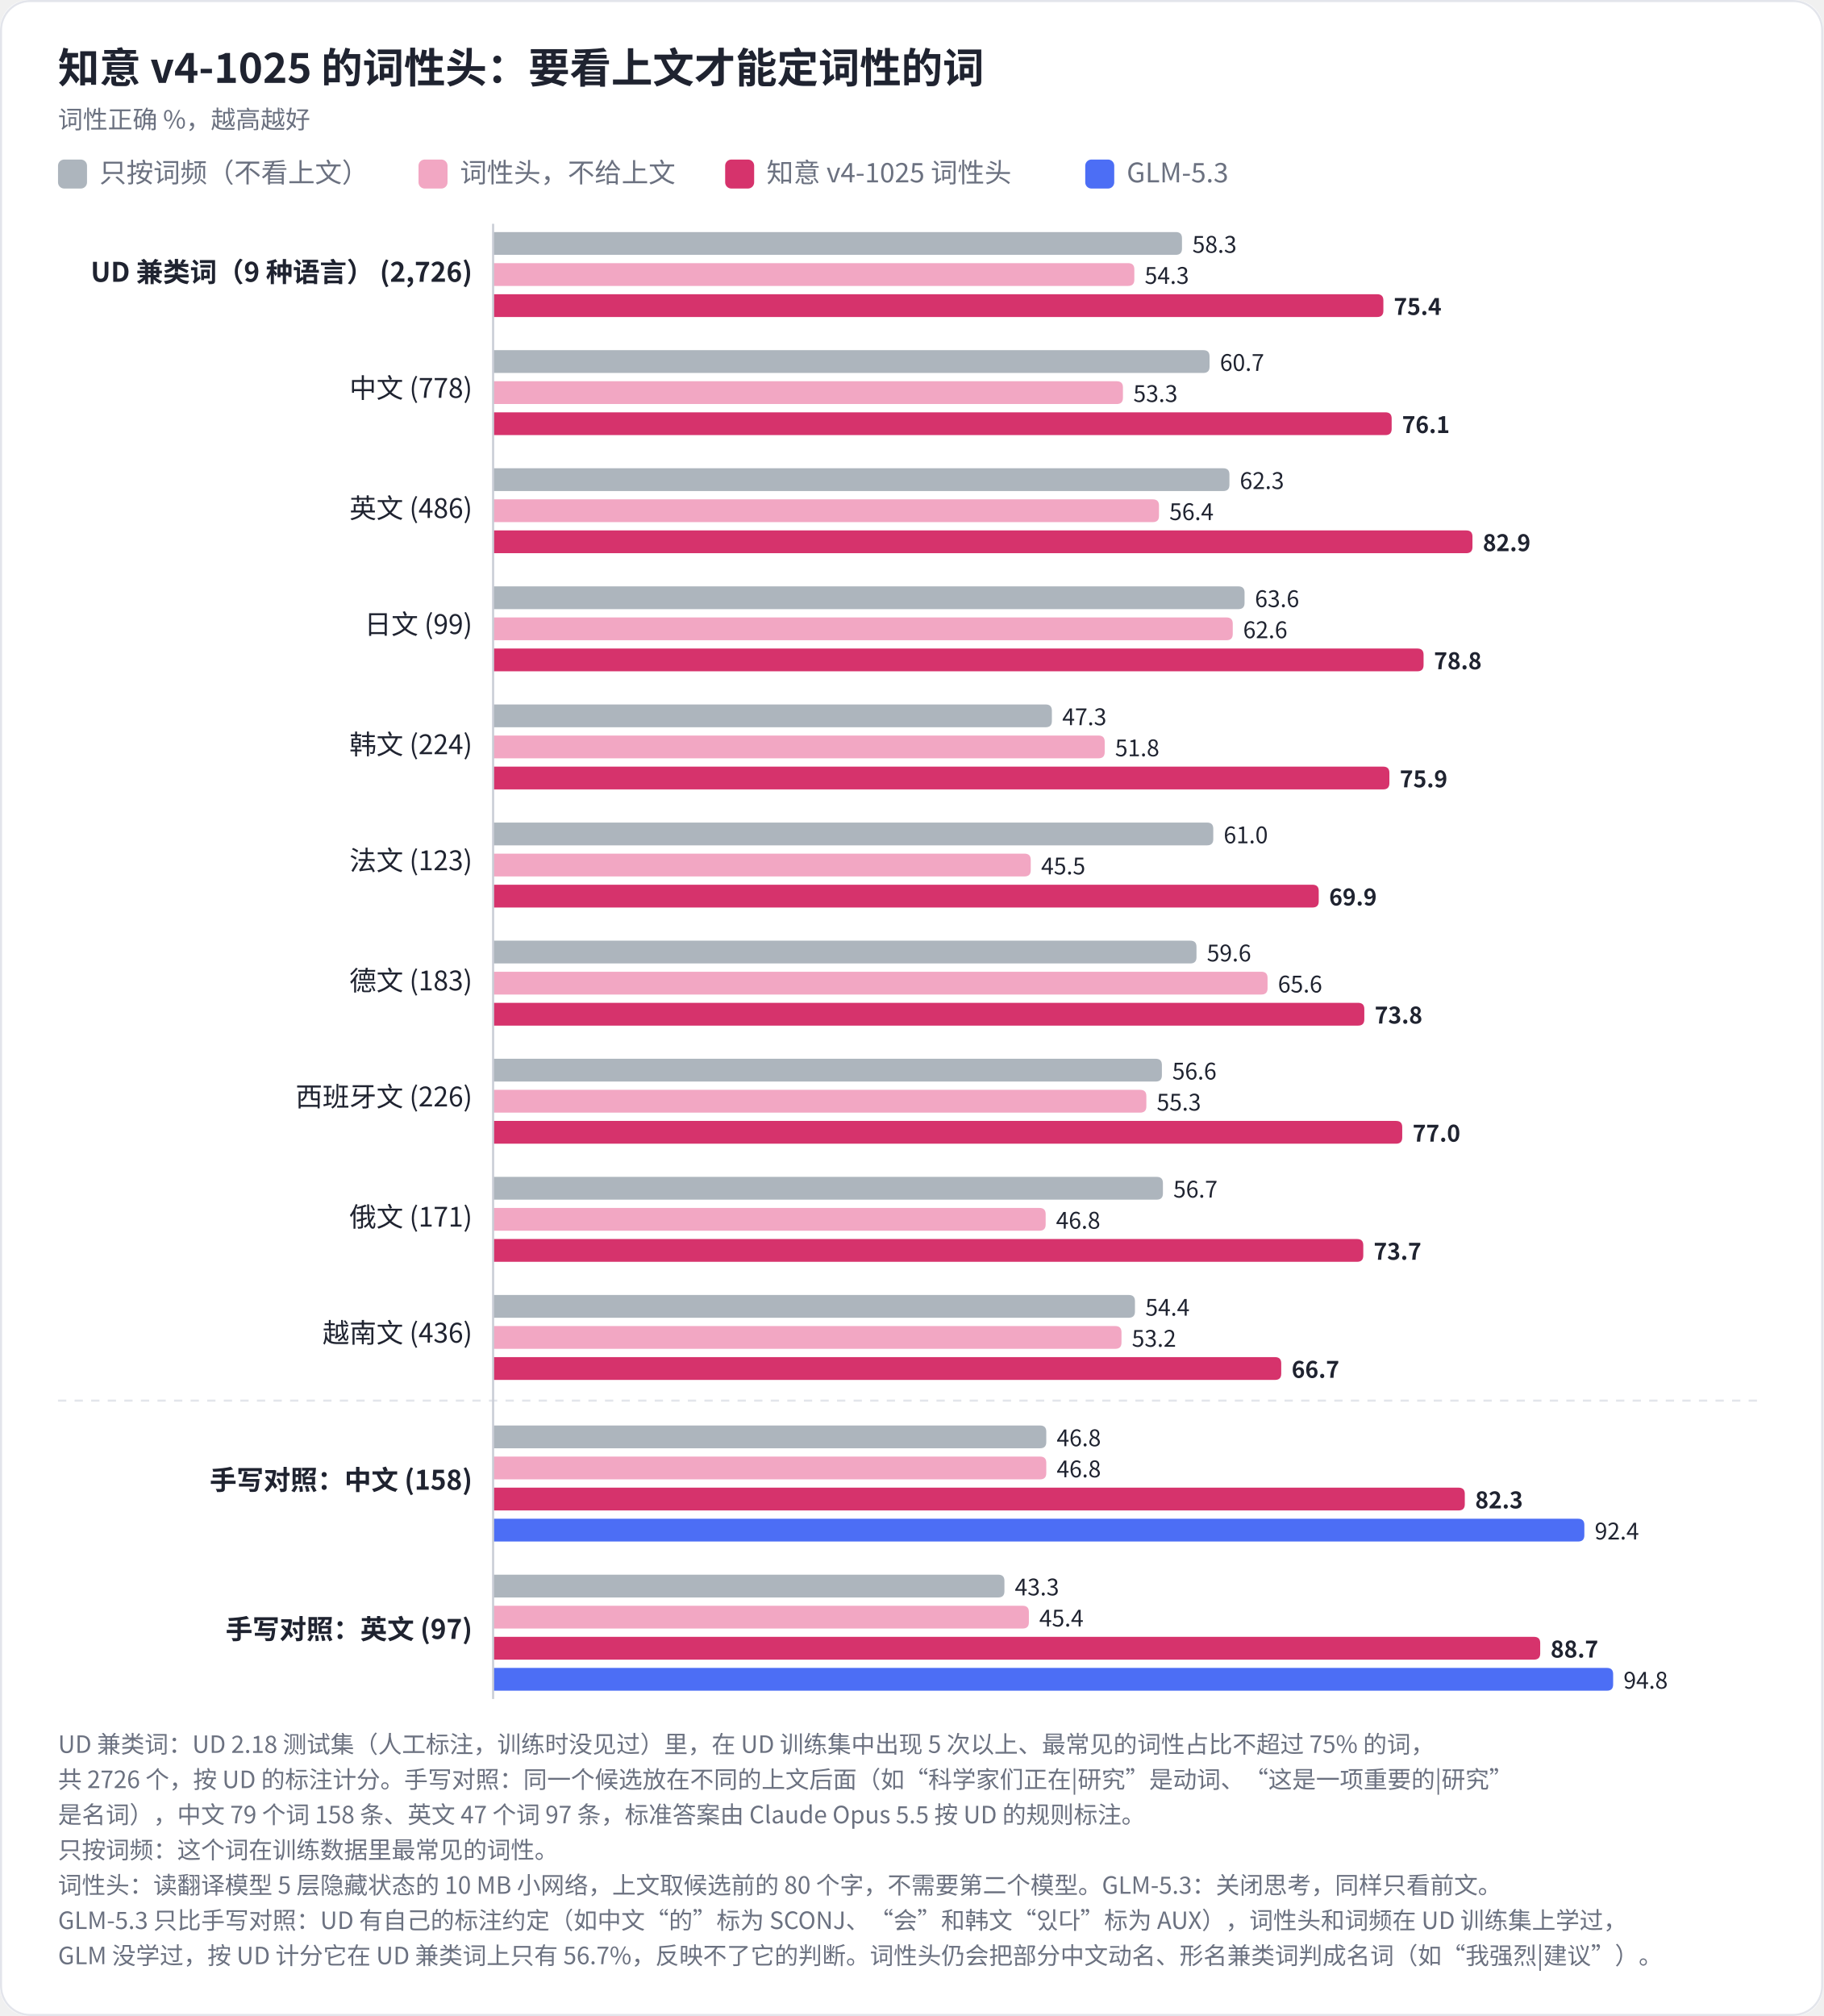
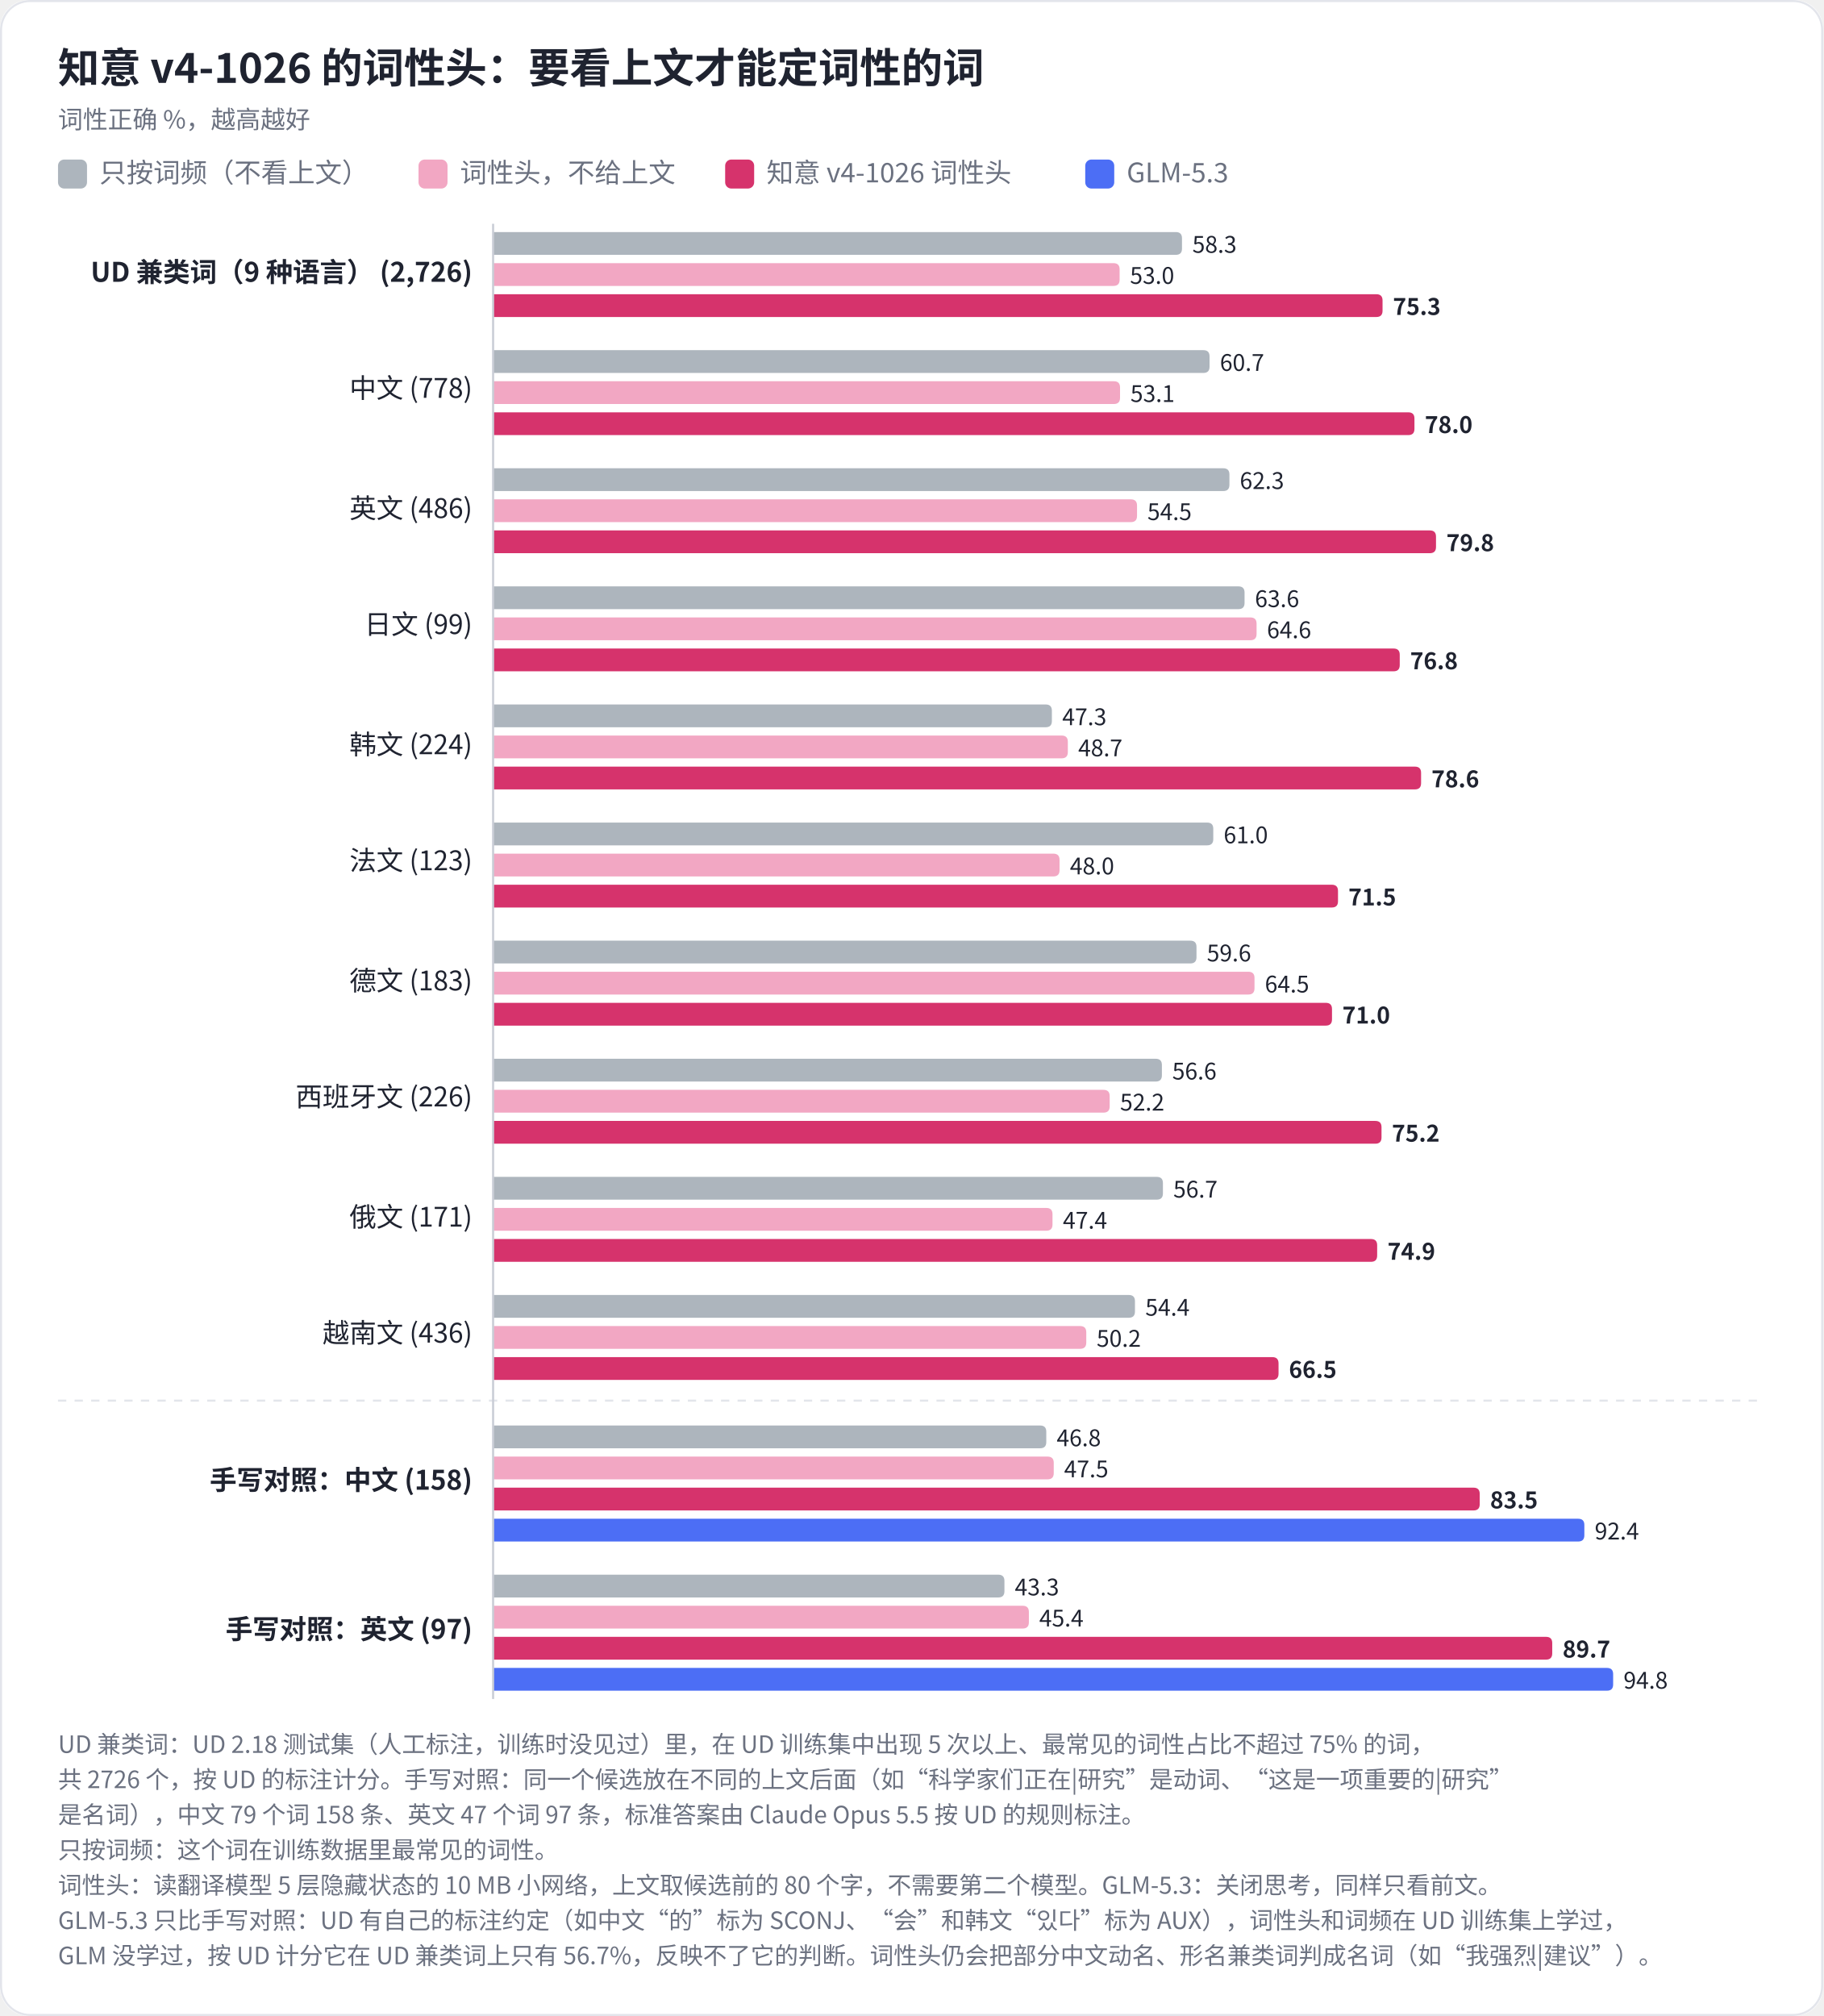
<svg xmlns="http://www.w3.org/2000/svg" width="880" height="973" viewBox="0 0 880 973" font-family="'Microsoft YaHei','PingFang SC','Noto Sans CJK SC','Segoe UI',sans-serif">
  <rect width="880" height="973" rx="14" fill="#FFFFFF" />
  <rect x="0.5" y="0.5" width="879" height="972" rx="14" fill="none" stroke="#E3E5EB" />
-   <text x="28" y="40" font-size="20" font-weight="700" fill="#1F2330">知意 v4-1025 的词性头：要看上文才能定词性的词</text>
+   <text x="28" y="40" font-size="20" font-weight="700" fill="#1F2330">知意 v4-1026 的词性头：要看上文才能定词性的词</text>
  <text x="28" y="62" font-size="12" fill="#6B7180">词性正确 %，越高越好</text>
  <rect x="28" y="77" width="14" height="14" rx="3" fill="#ADB5BD" />
  <text x="48" y="88" font-size="13" fill="#6B7180">只按词频（不看上文）</text>
  <rect x="202" y="77" width="14" height="14" rx="3" fill="#F2A7C3" />
  <text x="222" y="88" font-size="13" fill="#6B7180">词性头，不给上文</text>
  <rect x="350" y="77" width="14" height="14" rx="3" fill="#D6336C" />
-   <text x="370" y="88" font-size="13" fill="#6B7180">知意 v4-1025 词性头</text>
+   <text x="370" y="88" font-size="13" fill="#6B7180">知意 v4-1026 词性头</text>
  <rect x="523.8" y="77" width="14" height="14" rx="3" fill="#4C6EF5" />
  <text x="543.8" y="88" font-size="13" fill="#6B7180">GLM-5.3</text>
  <text x="228" y="136" font-size="13" font-weight="700" text-anchor="end" fill="#1F2330">UD 兼类词（9 种语言） (2,726)</text>
  <path d="M238,112 H567.5 Q570.5,112 570.5,115.0 V120.0 Q570.5,123 567.5,123 H238 Z" fill="#ADB5BD" />
  <text x="575.5" y="122" font-size="11" fill="#1F2330">58.3</text>
-   <path d="M238,127 H544.5 Q547.5,127 547.5,130.0 V135.0 Q547.5,138 544.5,138 H238 Z" fill="#F2A7C3" />
-   <text x="552.5" y="137" font-size="11" fill="#1F2330">54.3</text>
-   <path d="M238,142 H664.7 Q667.7,142 667.7,145.0 V150.0 Q667.7,153 664.7,153 H238 Z" fill="#D6336C" />
-   <text x="672.7" y="152" font-size="11" font-weight="700" fill="#1F2330">75.4</text>
+   <path d="M238,127 H537.4 Q540.4,127 540.4,130.0 V135.0 Q540.4,138 537.4,138 H238 Z" fill="#F2A7C3" />
+   <text x="545.4" y="137" font-size="11" fill="#1F2330">53.0</text>
+   <path d="M238,142 H664.3 Q667.3,142 667.3,145.0 V150.0 Q667.3,153 664.3,153 H238 Z" fill="#D6336C" />
+   <text x="672.3" y="152" font-size="11" font-weight="700" fill="#1F2330">75.3</text>
  <text x="228" y="192" font-size="13" text-anchor="end" fill="#1F2330">中文 (778)</text>
  <path d="M238,169 H580.8 Q583.8,169 583.8,172.0 V177.0 Q583.8,180 580.8,180 H238 Z" fill="#ADB5BD" />
  <text x="588.8" y="179" font-size="11" fill="#1F2330">60.7</text>
-   <path d="M238,184 H539.0 Q542.0,184 542.0,187.0 V192.0 Q542.0,195 539.0,195 H238 Z" fill="#F2A7C3" />
-   <text x="547.0" y="194" font-size="11" fill="#1F2330">53.3</text>
-   <path d="M238,199 H668.7 Q671.7,199 671.7,202.0 V207.0 Q671.7,210 668.7,210 H238 Z" fill="#D6336C" />
-   <text x="676.7" y="209" font-size="11" font-weight="700" fill="#1F2330">76.1</text>
+   <path d="M238,184 H537.6 Q540.6,184 540.6,187.0 V192.0 Q540.6,195 537.6,195 H238 Z" fill="#F2A7C3" />
+   <text x="545.6" y="194" font-size="11" fill="#1F2330">53.1</text>
+   <path d="M238,199 H679.7 Q682.7,199 682.7,202.0 V207.0 Q682.7,210 679.7,210 H238 Z" fill="#D6336C" />
+   <text x="687.7" y="209" font-size="11" font-weight="700" fill="#1F2330">78.0</text>
  <text x="228" y="250" font-size="13" text-anchor="end" fill="#1F2330">英文 (486)</text>
  <path d="M238,226 H590.4 Q593.4,226 593.4,229.0 V234.0 Q593.4,237 590.4,237 H238 Z" fill="#ADB5BD" />
  <text x="598.4" y="236" font-size="11" fill="#1F2330">62.3</text>
-   <path d="M238,241 H556.4 Q559.4,241 559.4,244.0 V249.0 Q559.4,252 556.4,252 H238 Z" fill="#F2A7C3" />
-   <text x="564.4" y="251" font-size="11" fill="#1F2330">56.4</text>
-   <path d="M238,256 H707.7 Q710.7,256 710.7,259.0 V264.0 Q710.7,267 707.7,267 H238 Z" fill="#D6336C" />
-   <text x="715.7" y="266" font-size="11" font-weight="700" fill="#1F2330">82.9</text>
+   <path d="M238,241 H545.8 Q548.8,241 548.8,244.0 V249.0 Q548.8,252 545.8,252 H238 Z" fill="#F2A7C3" />
+   <text x="553.8" y="251" font-size="11" fill="#1F2330">54.5</text>
+   <path d="M238,256 H690.1 Q693.1,256 693.1,259.0 V264.0 Q693.1,267 690.1,267 H238 Z" fill="#D6336C" />
+   <text x="698.1" y="266" font-size="11" font-weight="700" fill="#1F2330">79.8</text>
  <text x="228" y="306" font-size="13" text-anchor="end" fill="#1F2330">日文 (99)</text>
  <path d="M238,283 H597.7 Q600.7,283 600.7,286.0 V291.0 Q600.7,294 597.7,294 H238 Z" fill="#ADB5BD" />
  <text x="605.7" y="293" font-size="11" fill="#1F2330">63.6</text>
-   <path d="M238,298 H592.0 Q595.0,298 595.0,301.0 V306.0 Q595.0,309 592.0,309 H238 Z" fill="#F2A7C3" />
-   <text x="600.0" y="308" font-size="11" fill="#1F2330">62.6</text>
-   <path d="M238,313 H684.1 Q687.1,313 687.1,316.0 V321.0 Q687.1,324 684.1,324 H238 Z" fill="#D6336C" />
-   <text x="692.1" y="323" font-size="11" font-weight="700" fill="#1F2330">78.8</text>
+   <path d="M238,298 H603.5 Q606.5,298 606.5,301.0 V306.0 Q606.5,309 603.5,309 H238 Z" fill="#F2A7C3" />
+   <text x="611.5" y="308" font-size="11" fill="#1F2330">64.6</text>
+   <path d="M238,313 H672.6 Q675.6,313 675.6,316.0 V321.0 Q675.6,324 672.6,324 H238 Z" fill="#D6336C" />
+   <text x="680.6" y="323" font-size="11" font-weight="700" fill="#1F2330">76.8</text>
  <text x="228" y="364" font-size="13" text-anchor="end" fill="#1F2330">韩文 (224)</text>
  <path d="M238,340 H504.7 Q507.7,340 507.7,343.0 V348.0 Q507.7,351 504.7,351 H238 Z" fill="#ADB5BD" />
  <text x="512.7" y="350" font-size="11" fill="#1F2330">47.3</text>
-   <path d="M238,355 H530.2 Q533.2,355 533.2,358.0 V363.0 Q533.2,366 530.2,366 H238 Z" fill="#F2A7C3" />
-   <text x="538.2" y="365" font-size="11" fill="#1F2330">51.8</text>
-   <path d="M238,370 H667.6 Q670.6,370 670.6,373.0 V378.0 Q670.6,381 667.6,381 H238 Z" fill="#D6336C" />
-   <text x="675.6" y="380" font-size="11" font-weight="700" fill="#1F2330">75.9</text>
+   <path d="M238,355 H512.4 Q515.4,355 515.4,358.0 V363.0 Q515.4,366 512.4,366 H238 Z" fill="#F2A7C3" />
+   <text x="520.4" y="365" font-size="11" fill="#1F2330">48.7</text>
+   <path d="M238,370 H682.9 Q685.9,370 685.9,373.0 V378.0 Q685.9,381 682.9,381 H238 Z" fill="#D6336C" />
+   <text x="690.9" y="380" font-size="11" font-weight="700" fill="#1F2330">78.6</text>
  <text x="228" y="420" font-size="13" text-anchor="end" fill="#1F2330">法文 (123)</text>
  <path d="M238,397 H582.6 Q585.6,397 585.6,400.0 V405.0 Q585.6,408 582.6,408 H238 Z" fill="#ADB5BD" />
  <text x="590.6" y="407" font-size="11" fill="#1F2330">61.0</text>
-   <path d="M238,412 H494.5 Q497.5,412 497.5,415.0 V420.0 Q497.5,423 494.5,423 H238 Z" fill="#F2A7C3" />
-   <text x="502.5" y="422" font-size="11" fill="#1F2330">45.5</text>
-   <path d="M238,427 H633.5 Q636.5,427 636.5,430.0 V435.0 Q636.5,438 633.5,438 H238 Z" fill="#D6336C" />
-   <text x="641.5" y="437" font-size="11" font-weight="700" fill="#1F2330">69.9</text>
+   <path d="M238,412 H508.4 Q511.4,412 511.4,415.0 V420.0 Q511.4,423 508.4,423 H238 Z" fill="#F2A7C3" />
+   <text x="516.4" y="422" font-size="11" fill="#1F2330">48.0</text>
+   <path d="M238,427 H642.8 Q645.8,427 645.8,430.0 V435.0 Q645.8,438 642.8,438 H238 Z" fill="#D6336C" />
+   <text x="650.8" y="437" font-size="11" font-weight="700" fill="#1F2330">71.5</text>
  <text x="228" y="478" font-size="13" text-anchor="end" fill="#1F2330">德文 (183)</text>
  <path d="M238,454 H574.5 Q577.5,454 577.5,457.0 V462.0 Q577.5,465 574.5,465 H238 Z" fill="#ADB5BD" />
  <text x="582.5" y="464" font-size="11" fill="#1F2330">59.6</text>
-   <path d="M238,469 H608.8 Q611.8,469 611.8,472.0 V477.0 Q611.8,480 608.8,480 H238 Z" fill="#F2A7C3" />
-   <text x="616.8" y="479" font-size="11" fill="#1F2330">65.6</text>
-   <path d="M238,484 H655.5 Q658.5,484 658.5,487.0 V492.0 Q658.5,495 655.5,495 H238 Z" fill="#D6336C" />
-   <text x="663.5" y="494" font-size="11" font-weight="700" fill="#1F2330">73.8</text>
+   <path d="M238,469 H602.5 Q605.5,469 605.5,472.0 V477.0 Q605.5,480 602.5,480 H238 Z" fill="#F2A7C3" />
+   <text x="610.5" y="479" font-size="11" fill="#1F2330">64.5</text>
+   <path d="M238,484 H639.9 Q642.9,484 642.9,487.0 V492.0 Q642.9,495 639.9,495 H238 Z" fill="#D6336C" />
+   <text x="647.9" y="494" font-size="11" font-weight="700" fill="#1F2330">71.0</text>
  <text x="228" y="534" font-size="13" text-anchor="end" fill="#1F2330">西班牙文 (226)</text>
  <path d="M238,511 H557.8 Q560.8,511 560.8,514.0 V519.0 Q560.8,522 557.8,522 H238 Z" fill="#ADB5BD" />
  <text x="565.8" y="521" font-size="11" fill="#1F2330">56.6</text>
-   <path d="M238,526 H550.3 Q553.3,526 553.3,529.0 V534.0 Q553.3,537 550.3,537 H238 Z" fill="#F2A7C3" />
-   <text x="558.3" y="536" font-size="11" fill="#1F2330">55.3</text>
-   <path d="M238,541 H673.8 Q676.8,541 676.8,544.0 V549.0 Q676.8,552 673.8,552 H238 Z" fill="#D6336C" />
-   <text x="681.8" y="551" font-size="11" font-weight="700" fill="#1F2330">77.0</text>
+   <path d="M238,526 H532.6 Q535.6,526 535.6,529.0 V534.0 Q535.6,537 532.6,537 H238 Z" fill="#F2A7C3" />
+   <text x="540.6" y="536" font-size="11" fill="#1F2330">52.2</text>
+   <path d="M238,541 H663.8 Q666.8,541 666.8,544.0 V549.0 Q666.8,552 663.8,552 H238 Z" fill="#D6336C" />
+   <text x="671.8" y="551" font-size="11" font-weight="700" fill="#1F2330">75.2</text>
  <text x="228" y="592" font-size="13" text-anchor="end" fill="#1F2330">俄文 (171)</text>
  <path d="M238,568 H558.3 Q561.3,568 561.3,571.0 V576.0 Q561.3,579 558.3,579 H238 Z" fill="#ADB5BD" />
  <text x="566.3" y="578" font-size="11" fill="#1F2330">56.7</text>
-   <path d="M238,583 H501.7 Q504.7,583 504.7,586.0 V591.0 Q504.7,594 501.7,594 H238 Z" fill="#F2A7C3" />
-   <text x="509.7" y="593" font-size="11" fill="#1F2330">46.8</text>
-   <path d="M238,598 H655.0 Q658.0,598 658.0,601.0 V606.0 Q658.0,609 655.0,609 H238 Z" fill="#D6336C" />
-   <text x="663.0" y="608" font-size="11" font-weight="700" fill="#1F2330">73.7</text>
+   <path d="M238,583 H505.0 Q508.0,583 508.0,586.0 V591.0 Q508.0,594 505.0,594 H238 Z" fill="#F2A7C3" />
+   <text x="513.0" y="593" font-size="11" fill="#1F2330">47.4</text>
+   <path d="M238,598 H661.7 Q664.7,598 664.7,601.0 V606.0 Q664.7,609 661.7,609 H238 Z" fill="#D6336C" />
+   <text x="669.7" y="608" font-size="11" font-weight="700" fill="#1F2330">74.9</text>
  <text x="228" y="648" font-size="13" text-anchor="end" fill="#1F2330">越南文 (436)</text>
  <path d="M238,625 H544.8 Q547.8,625 547.8,628.0 V633.0 Q547.8,636 544.8,636 H238 Z" fill="#ADB5BD" />
  <text x="552.8" y="635" font-size="11" fill="#1F2330">54.4</text>
-   <path d="M238,640 H538.3 Q541.3,640 541.3,643.0 V648.0 Q541.3,651 538.3,651 H238 Z" fill="#F2A7C3" />
-   <text x="546.3" y="650" font-size="11" fill="#1F2330">53.2</text>
-   <path d="M238,655 H615.4 Q618.4,655 618.4,658.0 V663.0 Q618.4,666 615.4,666 H238 Z" fill="#D6336C" />
-   <text x="623.4" y="665" font-size="11" font-weight="700" fill="#1F2330">66.7</text>
+   <path d="M238,640 H521.3 Q524.3,640 524.3,643.0 V648.0 Q524.3,651 521.3,651 H238 Z" fill="#F2A7C3" />
+   <text x="529.3" y="650" font-size="11" fill="#1F2330">50.2</text>
+   <path d="M238,655 H614.1 Q617.1,655 617.1,658.0 V663.0 Q617.1,666 614.1,666 H238 Z" fill="#D6336C" />
+   <text x="622.1" y="665" font-size="11" font-weight="700" fill="#1F2330">66.5</text>
  <line x1="28" y1="676.0" x2="852" y2="676.0" stroke="#E3E5EB" stroke-dasharray="4 4" />
  <text x="228" y="719" font-size="13" font-weight="700" text-anchor="end" fill="#1F2330">手写对照：中文 (158)</text>
  <path d="M238,688 H502.0 Q505.0,688 505.0,691.0 V696.0 Q505.0,699 502.0,699 H238 Z" fill="#ADB5BD" />
  <text x="510.0" y="698" font-size="11" fill="#1F2330">46.8</text>
-   <path d="M238,703 H502.0 Q505.0,703 505.0,706.0 V711.0 Q505.0,714 502.0,714 H238 Z" fill="#F2A7C3" />
-   <text x="510.0" y="713" font-size="11" fill="#1F2330">46.8</text>
-   <path d="M238,718 H704.0 Q707.0,718 707.0,721.0 V726.0 Q707.0,729 704.0,729 H238 Z" fill="#D6336C" />
-   <text x="712.0" y="728" font-size="11" font-weight="700" fill="#1F2330">82.3</text>
+   <path d="M238,703 H505.6 Q508.6,703 508.6,706.0 V711.0 Q508.6,714 505.6,714 H238 Z" fill="#F2A7C3" />
+   <text x="513.6" y="713" font-size="11" fill="#1F2330">47.5</text>
+   <path d="M238,718 H711.2 Q714.2,718 714.2,721.0 V726.0 Q714.2,729 711.2,729 H238 Z" fill="#D6336C" />
+   <text x="719.2" y="728" font-size="11" font-weight="700" fill="#1F2330">83.5</text>
  <path d="M238,733 H761.7 Q764.7,733 764.7,736.0 V741.0 Q764.7,744 761.7,744 H238 Z" fill="#4C6EF5" />
  <text x="769.7" y="743" font-size="11" fill="#1F2330">92.4</text>
  <text x="228" y="791" font-size="13" font-weight="700" text-anchor="end" fill="#1F2330">手写对照：英文 (97)</text>
  <path d="M238,760 H481.8 Q484.8,760 484.8,763.0 V768.0 Q484.8,771 481.8,771 H238 Z" fill="#ADB5BD" />
  <text x="489.8" y="770" font-size="11" fill="#1F2330">43.3</text>
  <path d="M238,775 H493.6 Q496.6,775 496.6,778.0 V783.0 Q496.6,786 493.6,786 H238 Z" fill="#F2A7C3" />
  <text x="501.6" y="785" font-size="11" fill="#1F2330">45.4</text>
-   <path d="M238,790 H740.4 Q743.4,790 743.4,793.0 V798.0 Q743.4,801 740.4,801 H238 Z" fill="#D6336C" />
-   <text x="748.4" y="800" font-size="11" font-weight="700" fill="#1F2330">88.7</text>
+   <path d="M238,790 H746.2 Q749.2,790 749.2,793.0 V798.0 Q749.2,801 746.2,801 H238 Z" fill="#D6336C" />
+   <text x="754.2" y="800" font-size="11" font-weight="700" fill="#1F2330">89.7</text>
  <path d="M238,805 H775.6 Q778.6,805 778.6,808.0 V813.0 Q778.6,816 775.6,816 H238 Z" fill="#4C6EF5" />
  <text x="783.6" y="815" font-size="11" fill="#1F2330">94.8</text>
  <line x1="238" y1="108" x2="238" y2="820" stroke="#C9CDD6" />
  <text x="28" y="846" font-size="11.5" fill="#6B7180">UD 兼类词：UD 2.18 测试集（人工标注，训练时没见过）里，在 UD 训练集中出现 5 次以上、最常见的词性占比不超过 75% 的词，</text>
  <text x="28" y="863" font-size="11.5" fill="#6B7180">共 2726 个，按 UD 的标注计分。手写对照：同一个候选放在不同的上文后面（如“科学家们正在|研究”是动词、“这是一项重要的|研究”</text>
  <text x="28" y="880" font-size="11.5" fill="#6B7180">是名词），中文 79 个词 158 条、英文 47 个词 97 条，标准答案由 Claude Opus 5.5 按 UD 的规则标注。</text>
  <text x="28" y="897" font-size="11.5" fill="#6B7180">只按词频：这个词在训练数据里最常见的词性。</text>
  <text x="28" y="914" font-size="11.5" fill="#6B7180">词性头：读翻译模型 5 层隐藏状态的 10 MB 小网络，上文取候选前的 80 个字，不需要第二个模型。GLM-5.3：关闭思考，同样只看前文。</text>
  <text x="28" y="931" font-size="11.5" fill="#6B7180">GLM-5.3 只比手写对照：UD 有自己的标注约定（如中文“的”标为 SCONJ、“会”和韩文“있다”标为 AUX），词性头和词频在 UD 训练集上学过，</text>
  <text x="28" y="948" font-size="11.5" fill="#6B7180">GLM 没学过，按 UD 计分它在 UD 兼类词上只有 56.7%，反映不了它的判断。词性头仍会把部分中文动名、形名兼类词判成名词（如“我强烈|建议”）。</text>
</svg>
